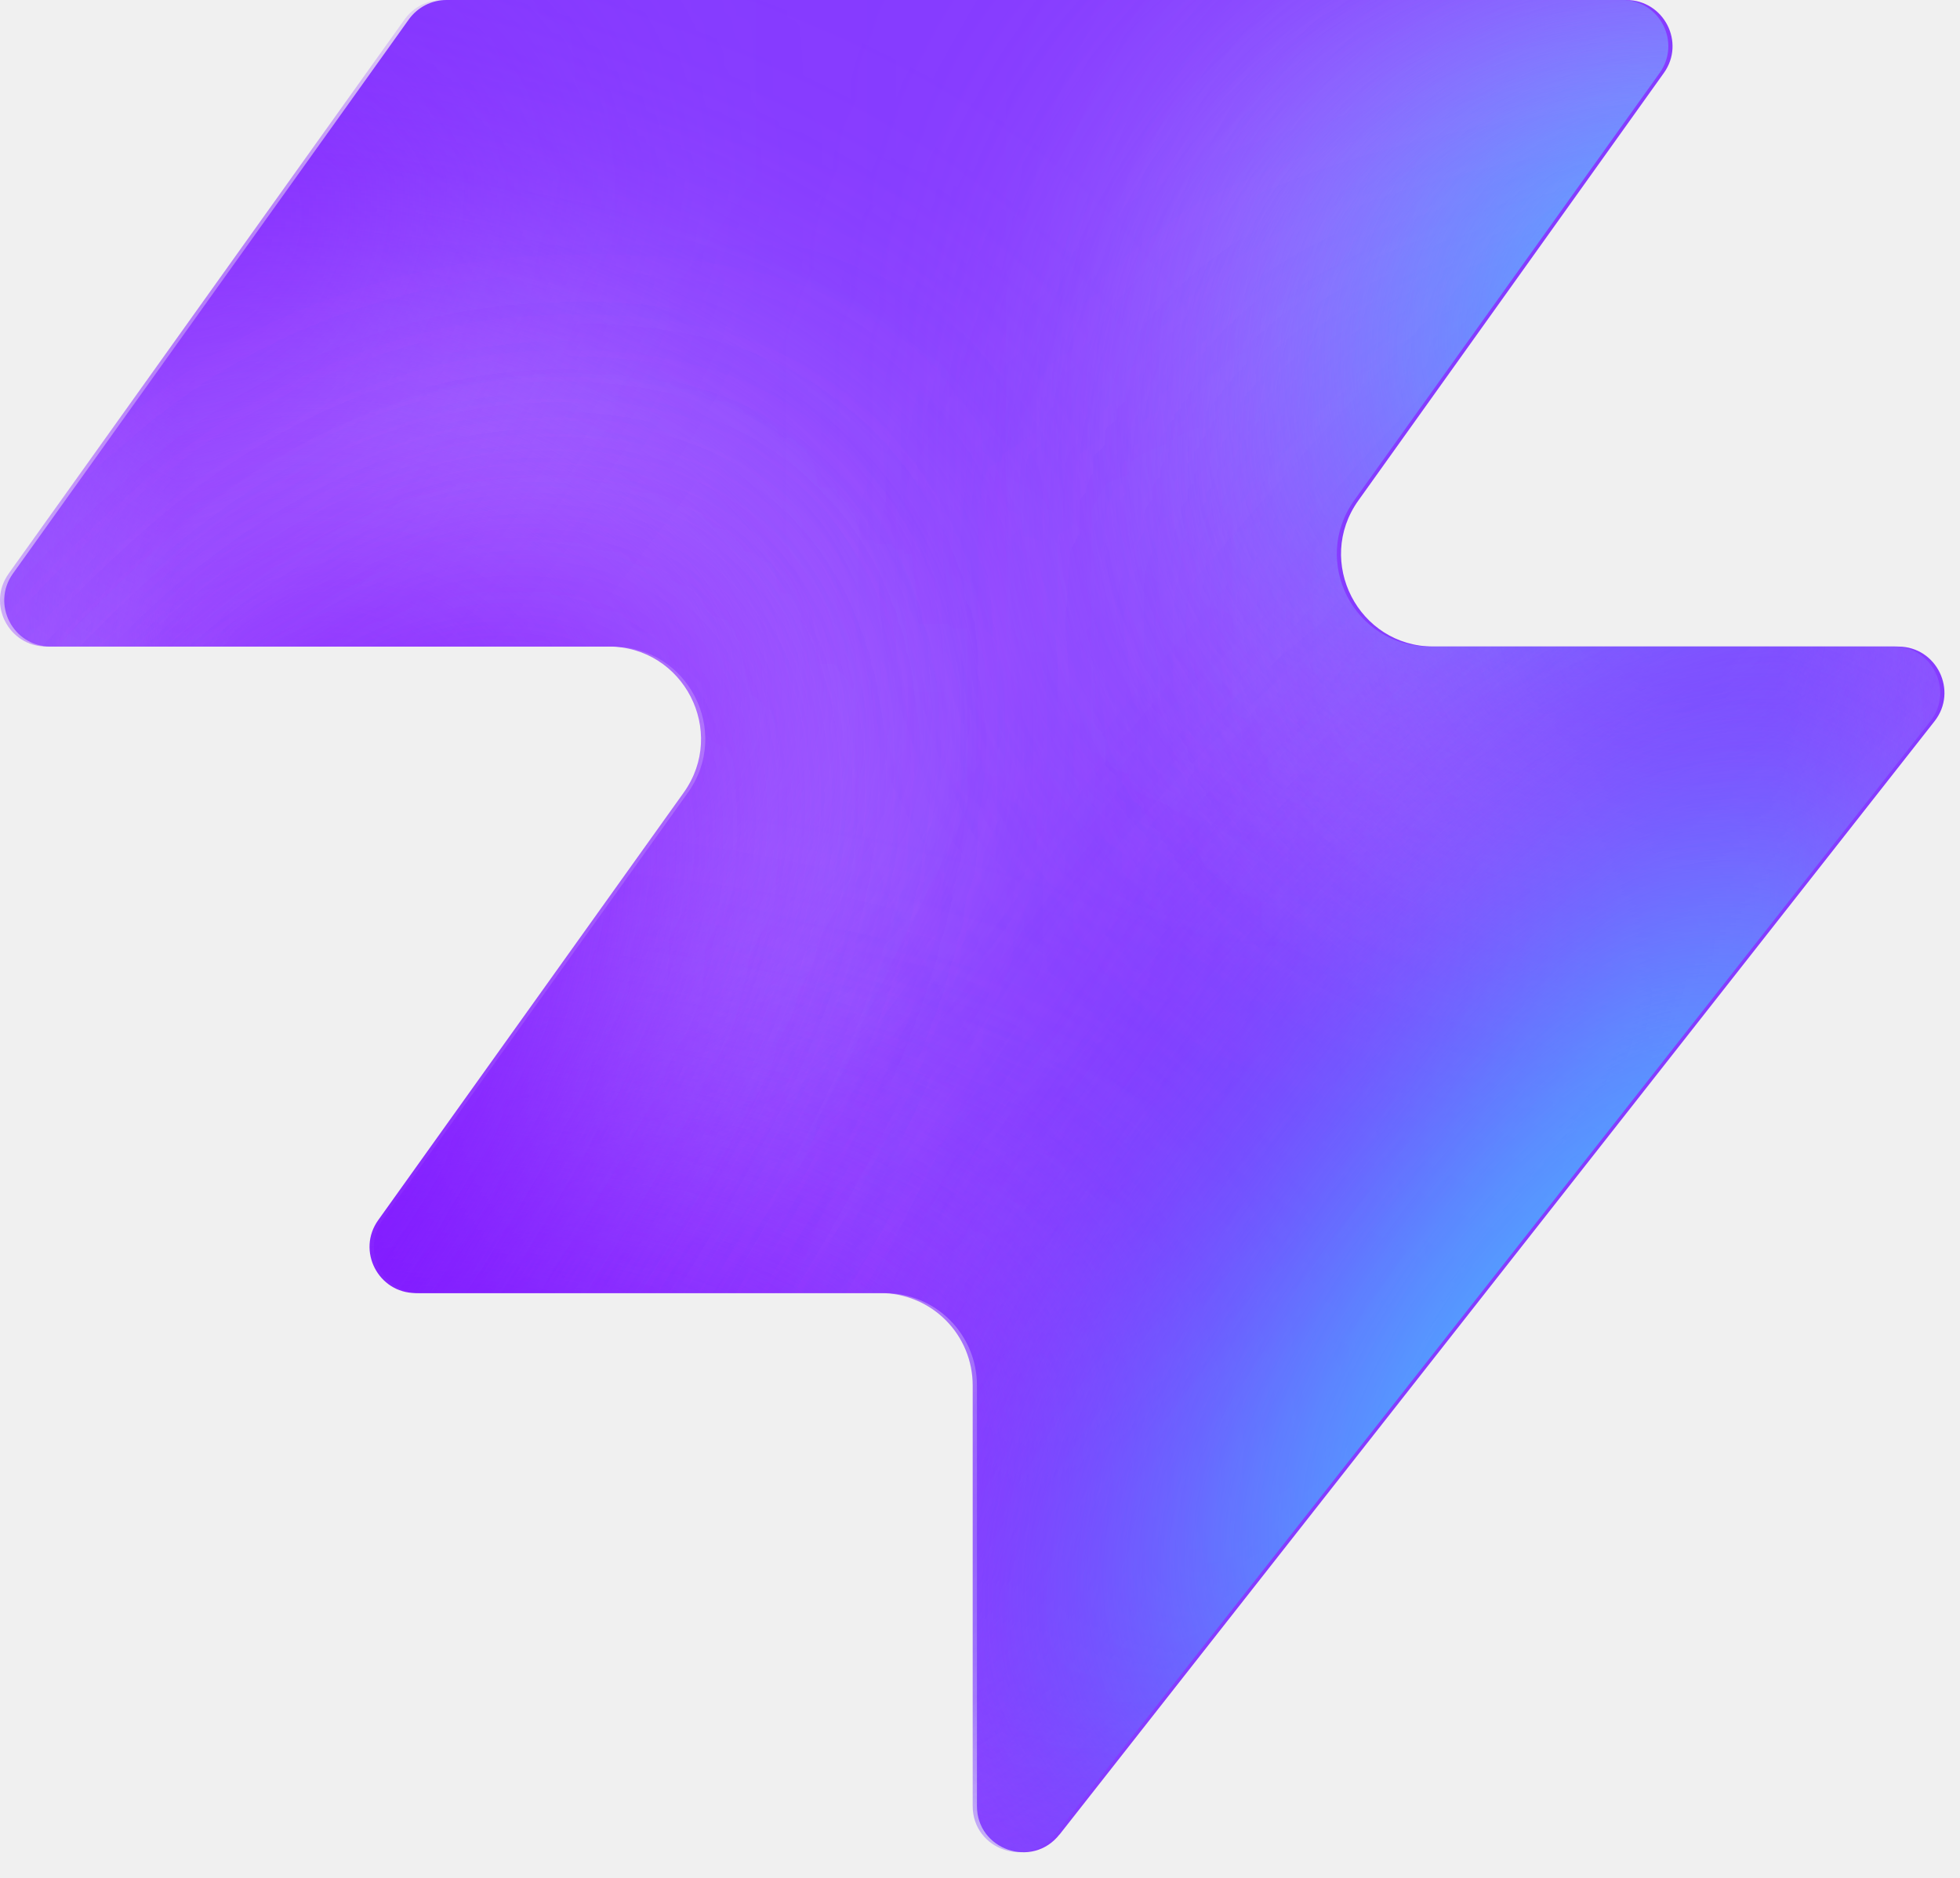
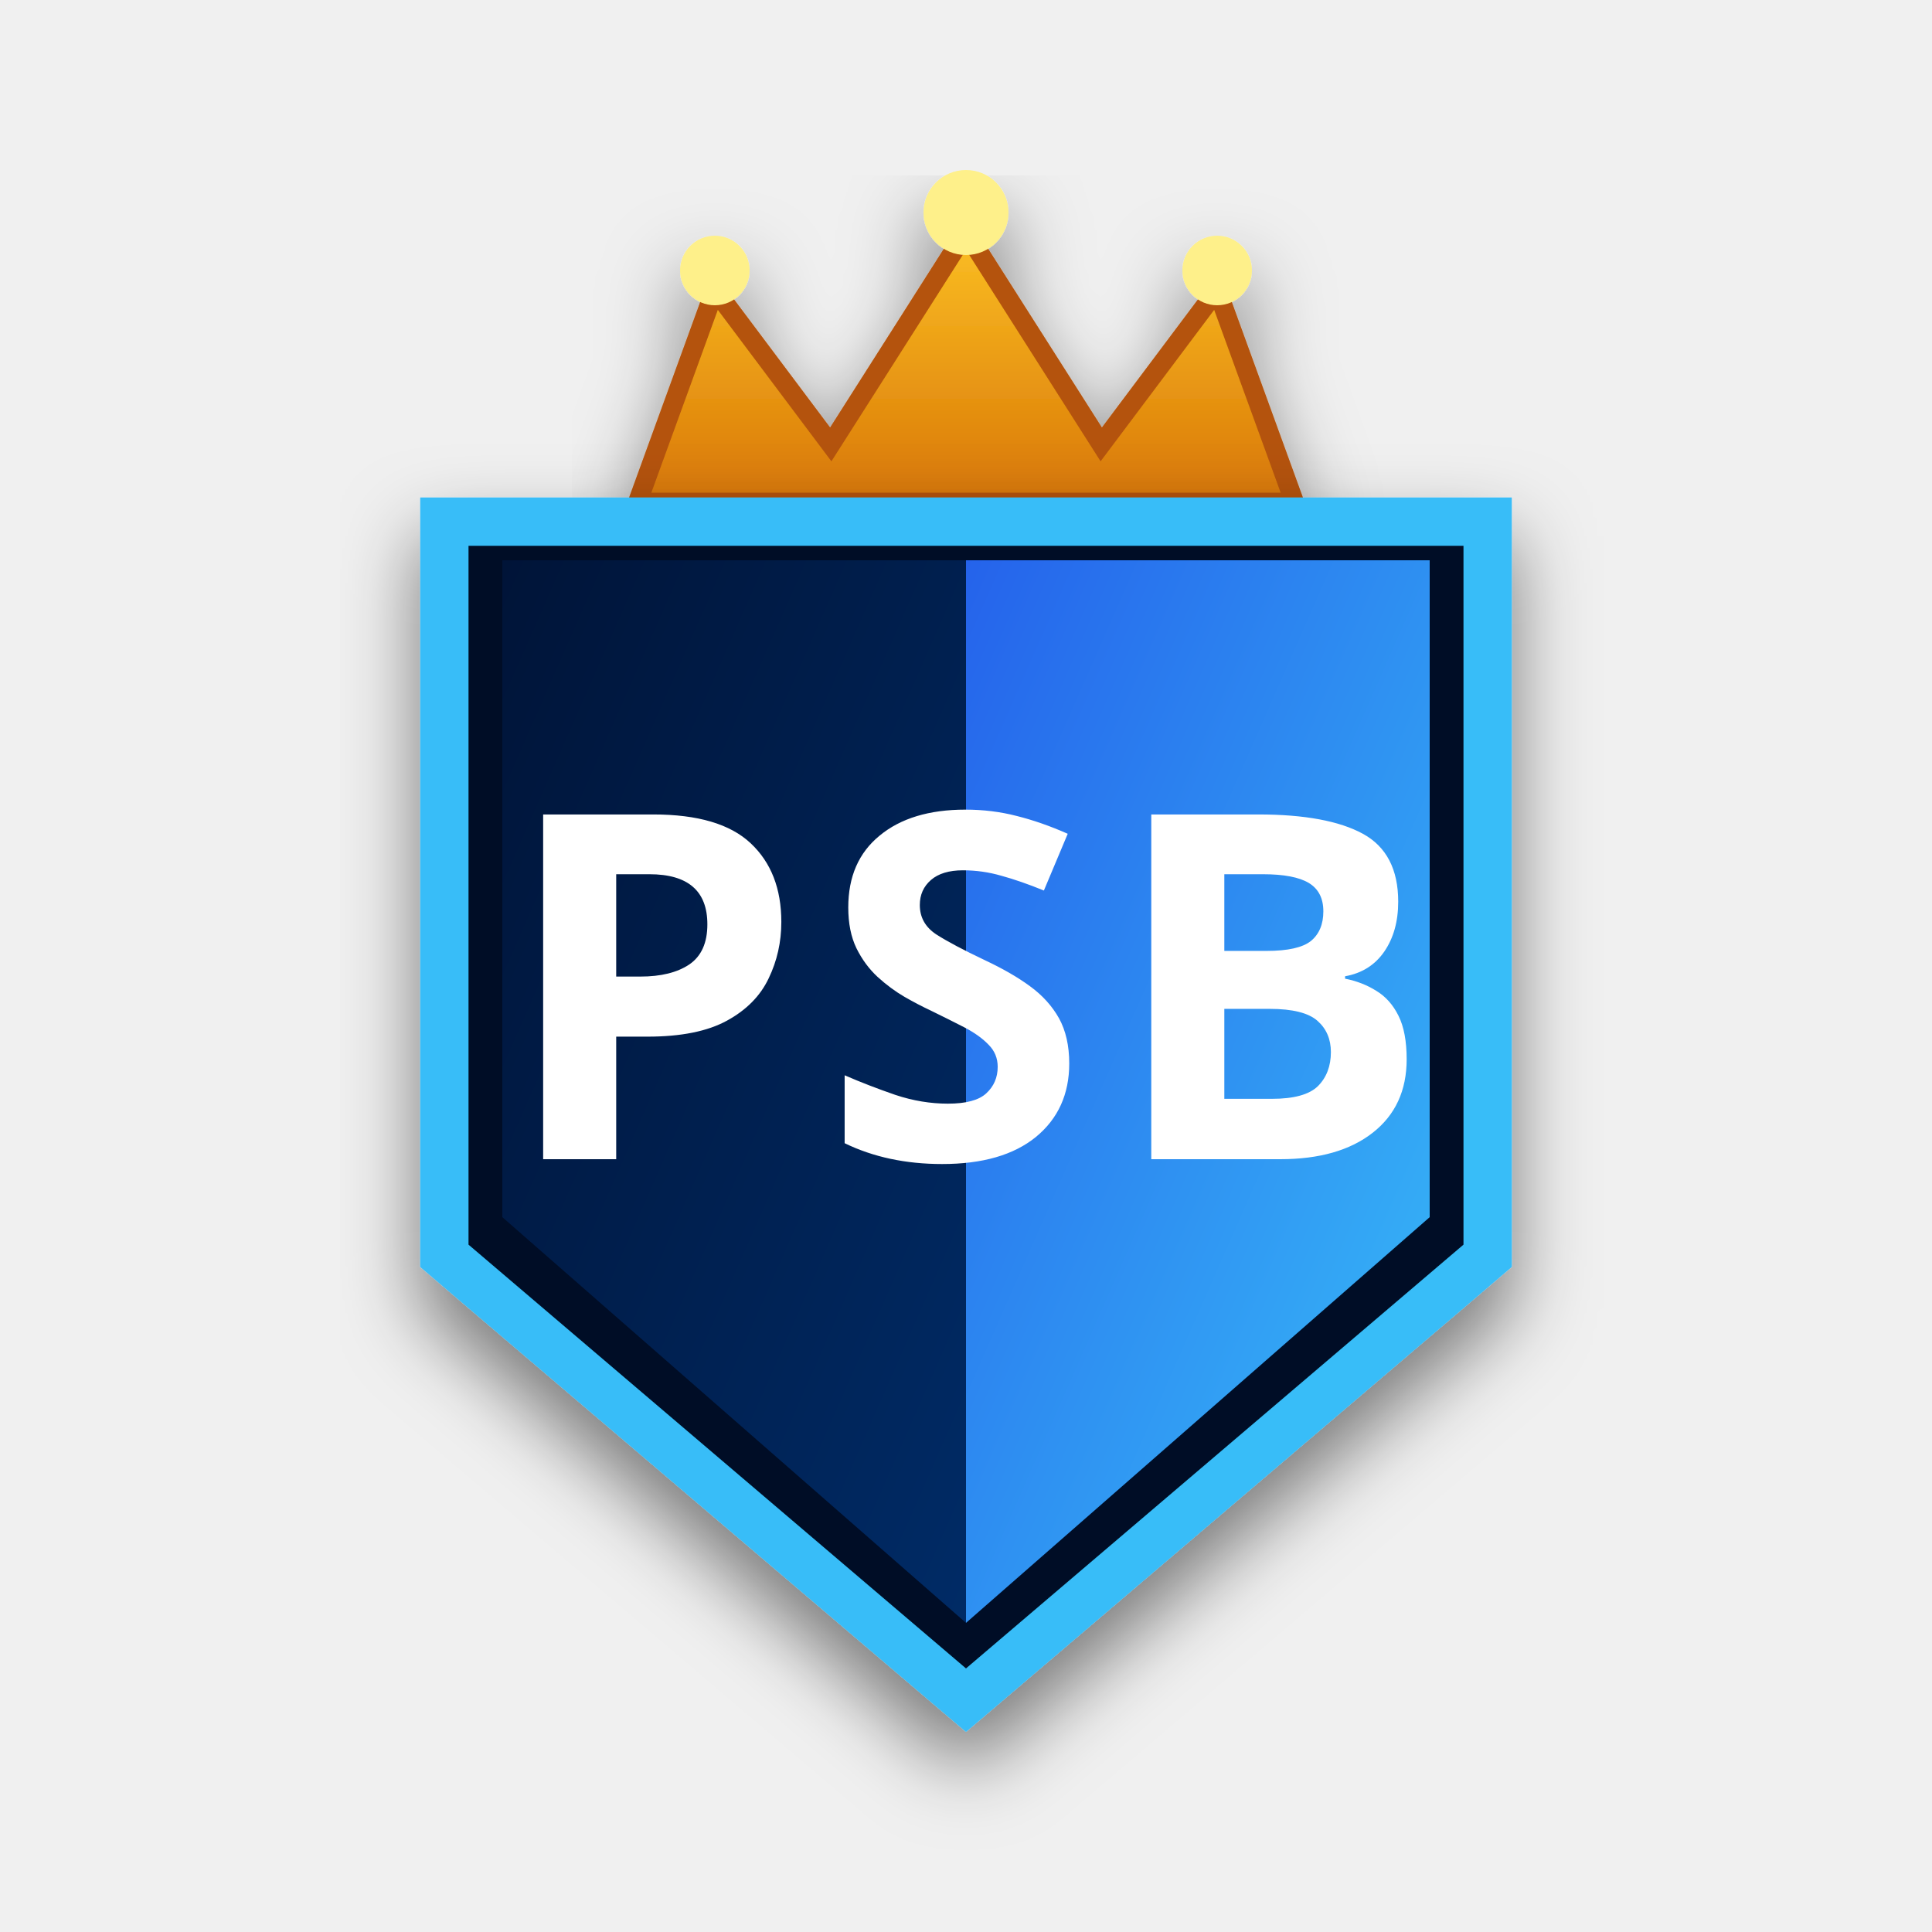
- <svg xmlns="http://www.w3.org/2000/svg" width="48" height="46" fill="none" viewBox="0 0 48 46">
-   <path fill="#863bff" d="M25.946 44.938c-.664.845-2.021.375-2.021-.698V33.937a2.26 2.26 0 0 0-2.262-2.262H10.287c-.92 0-1.456-1.04-.92-1.788l7.48-10.471c1.07-1.497 0-3.578-1.842-3.578H1.237c-.92 0-1.456-1.04-.92-1.788L10.013.474c.214-.297.556-.474.92-.474h28.894c.92 0 1.456 1.04.92 1.788l-7.48 10.471c-1.07 1.498 0 3.579 1.842 3.579h11.377c.943 0 1.473 1.088.89 1.83L25.947 44.94z" style="fill:#863bff;fill:color(display-p3 .525 .23 1);fill-opacity:1" />
-   <mask id="a" width="48" height="46" x="0" y="0" maskUnits="userSpaceOnUse" style="mask-type:alpha">
-     <path fill="#000" d="M25.842 44.938c-.664.844-2.021.375-2.021-.698V33.937a2.26 2.26 0 0 0-2.262-2.262H10.183c-.92 0-1.456-1.04-.92-1.788l7.48-10.471c1.07-1.498 0-3.579-1.842-3.579H1.133c-.92 0-1.456-1.04-.92-1.787L9.91.473c.214-.297.556-.474.92-.474h28.894c.92 0 1.456 1.04.92 1.788l-7.48 10.471c-1.07 1.498 0 3.578 1.842 3.578h11.377c.943 0 1.473 1.088.89 1.832L25.843 44.94z" style="fill:#000;fill-opacity:1" />
-   </mask>
-   <g mask="url(#a)">
-     <g filter="url(#b)">
-       <ellipse cx="5.508" cy="14.704" fill="#ede6ff" rx="5.508" ry="14.704" style="fill:#ede6ff;fill:color(display-p3 .927 .903 1);fill-opacity:1" transform="matrix(.00324 1 1 -.00324 -4.47 31.516)" />
-     </g>
-     <g filter="url(#c)">
-       <ellipse cx="10.399" cy="29.851" fill="#ede6ff" rx="10.399" ry="29.851" style="fill:#ede6ff;fill:color(display-p3 .927 .903 1);fill-opacity:1" transform="matrix(.00324 1 1 -.00324 -39.328 7.883)" />
-     </g>
-     <g filter="url(#d)">
-       <ellipse cx="5.508" cy="30.487" fill="#7e14ff" rx="5.508" ry="30.487" style="fill:#7e14ff;fill:color(display-p3 .492 .077 1);fill-opacity:1" transform="rotate(89.814 -25.913 -14.639)scale(1 -1)" />
-     </g>
-     <g filter="url(#e)">
-       <ellipse cx="5.508" cy="30.599" fill="#7e14ff" rx="5.508" ry="30.599" style="fill:#7e14ff;fill:color(display-p3 .492 .077 1);fill-opacity:1" transform="rotate(89.814 -32.644 -3.334)scale(1 -1)" />
-     </g>
-     <g filter="url(#f)">
-       <ellipse cx="5.508" cy="30.599" fill="#7e14ff" rx="5.508" ry="30.599" style="fill:#7e14ff;fill:color(display-p3 .492 .077 1);fill-opacity:1" transform="matrix(.00324 1 1 -.00324 -34.34 30.47)" />
-     </g>
-     <g filter="url(#g)">
-       <ellipse cx="14.072" cy="22.078" fill="#ede6ff" rx="14.072" ry="22.078" style="fill:#ede6ff;fill:color(display-p3 .927 .903 1);fill-opacity:1" transform="rotate(93.35 24.506 48.493)scale(-1 1)" />
-     </g>
-     <g filter="url(#h)">
-       <ellipse cx="3.47" cy="21.501" fill="#7e14ff" rx="3.47" ry="21.501" style="fill:#7e14ff;fill:color(display-p3 .492 .077 1);fill-opacity:1" transform="rotate(89.009 28.708 47.59)scale(-1 1)" />
-     </g>
-     <g filter="url(#i)">
-       <ellipse cx="3.47" cy="21.501" fill="#7e14ff" rx="3.47" ry="21.501" style="fill:#7e14ff;fill:color(display-p3 .492 .077 1);fill-opacity:1" transform="rotate(89.009 28.708 47.59)scale(-1 1)" />
-     </g>
-     <g filter="url(#j)">
-       <ellipse cx=".387" cy="8.972" fill="#7e14ff" rx="4.407" ry="29.108" style="fill:#7e14ff;fill:color(display-p3 .492 .077 1);fill-opacity:1" transform="rotate(39.51 .387 8.972)" />
-     </g>
-     <g filter="url(#k)">
-       <ellipse cx="47.523" cy="-6.092" fill="#7e14ff" rx="4.407" ry="29.108" style="fill:#7e14ff;fill:color(display-p3 .492 .077 1);fill-opacity:1" transform="rotate(37.892 47.523 -6.092)" />
-     </g>
-     <g filter="url(#l)">
-       <ellipse cx="41.412" cy="6.333" fill="#47bfff" rx="5.971" ry="9.665" style="fill:#47bfff;fill:color(display-p3 .28 .748 1);fill-opacity:1" transform="rotate(37.892 41.412 6.333)" />
-     </g>
-     <g filter="url(#m)">
-       <ellipse cx="-1.879" cy="38.332" fill="#7e14ff" rx="4.407" ry="29.108" style="fill:#7e14ff;fill:color(display-p3 .492 .077 1);fill-opacity:1" transform="rotate(37.892 -1.88 38.332)" />
-     </g>
-     <g filter="url(#n)">
-       <ellipse cx="-1.879" cy="38.332" fill="#7e14ff" rx="4.407" ry="29.108" style="fill:#7e14ff;fill:color(display-p3 .492 .077 1);fill-opacity:1" transform="rotate(37.892 -1.88 38.332)" />
-     </g>
-     <g filter="url(#o)">
-       <ellipse cx="35.651" cy="29.907" fill="#7e14ff" rx="4.407" ry="29.108" style="fill:#7e14ff;fill:color(display-p3 .492 .077 1);fill-opacity:1" transform="rotate(37.892 35.651 29.907)" />
-     </g>
-     <g filter="url(#p)">
-       <ellipse cx="38.418" cy="32.4" fill="#47bfff" rx="5.971" ry="15.297" style="fill:#47bfff;fill:color(display-p3 .28 .748 1);fill-opacity:1" transform="rotate(37.892 38.418 32.4)" />
-     </g>
-   </g>
+ <svg xmlns="http://www.w3.org/2000/svg" viewBox="0 0 100 100" width="100%" height="100%">
  <defs>
-     <filter id="b" width="60.045" height="41.654" x="-19.77" y="16.149" color-interpolation-filters="sRGB" filterUnits="userSpaceOnUse">
-       <feFlood flood-opacity="0" result="BackgroundImageFix" />
-       <feBlend in="SourceGraphic" in2="BackgroundImageFix" result="shape" />
-       <feGaussianBlur result="effect1_foregroundBlur_2002_17158" stdDeviation="7.659" />
-     </filter>
-     <filter id="c" width="90.34" height="51.437" x="-54.613" y="-7.533" color-interpolation-filters="sRGB" filterUnits="userSpaceOnUse">
-       <feFlood flood-opacity="0" result="BackgroundImageFix" />
-       <feBlend in="SourceGraphic" in2="BackgroundImageFix" result="shape" />
-       <feGaussianBlur result="effect1_foregroundBlur_2002_17158" stdDeviation="7.659" />
-     </filter>
-     <filter id="d" width="79.355" height="29.4" x="-49.64" y="2.03" color-interpolation-filters="sRGB" filterUnits="userSpaceOnUse">
-       <feFlood flood-opacity="0" result="BackgroundImageFix" />
-       <feBlend in="SourceGraphic" in2="BackgroundImageFix" result="shape" />
-       <feGaussianBlur result="effect1_foregroundBlur_2002_17158" stdDeviation="4.596" />
-     </filter>
-     <filter id="e" width="79.579" height="29.4" x="-45.045" y="20.029" color-interpolation-filters="sRGB" filterUnits="userSpaceOnUse">
-       <feFlood flood-opacity="0" result="BackgroundImageFix" />
-       <feBlend in="SourceGraphic" in2="BackgroundImageFix" result="shape" />
-       <feGaussianBlur result="effect1_foregroundBlur_2002_17158" stdDeviation="4.596" />
-     </filter>
-     <filter id="f" width="79.579" height="29.4" x="-43.513" y="21.178" color-interpolation-filters="sRGB" filterUnits="userSpaceOnUse">
-       <feFlood flood-opacity="0" result="BackgroundImageFix" />
-       <feBlend in="SourceGraphic" in2="BackgroundImageFix" result="shape" />
-       <feGaussianBlur result="effect1_foregroundBlur_2002_17158" stdDeviation="4.596" />
-     </filter>
-     <filter id="g" width="74.749" height="58.852" x="15.756" y="-17.901" color-interpolation-filters="sRGB" filterUnits="userSpaceOnUse">
-       <feFlood flood-opacity="0" result="BackgroundImageFix" />
-       <feBlend in="SourceGraphic" in2="BackgroundImageFix" result="shape" />
-       <feGaussianBlur result="effect1_foregroundBlur_2002_17158" stdDeviation="7.659" />
-     </filter>
-     <filter id="h" width="61.377" height="25.362" x="23.548" y="2.284" color-interpolation-filters="sRGB" filterUnits="userSpaceOnUse">
-       <feFlood flood-opacity="0" result="BackgroundImageFix" />
-       <feBlend in="SourceGraphic" in2="BackgroundImageFix" result="shape" />
-       <feGaussianBlur result="effect1_foregroundBlur_2002_17158" stdDeviation="4.596" />
-     </filter>
-     <filter id="i" width="61.377" height="25.362" x="23.548" y="2.284" color-interpolation-filters="sRGB" filterUnits="userSpaceOnUse">
-       <feFlood flood-opacity="0" result="BackgroundImageFix" />
-       <feBlend in="SourceGraphic" in2="BackgroundImageFix" result="shape" />
-       <feGaussianBlur result="effect1_foregroundBlur_2002_17158" stdDeviation="4.596" />
-     </filter>
-     <filter id="j" width="56.045" height="63.649" x="-27.636" y="-22.853" color-interpolation-filters="sRGB" filterUnits="userSpaceOnUse">
-       <feFlood flood-opacity="0" result="BackgroundImageFix" />
-       <feBlend in="SourceGraphic" in2="BackgroundImageFix" result="shape" />
-       <feGaussianBlur result="effect1_foregroundBlur_2002_17158" stdDeviation="4.596" />
-     </filter>
-     <filter id="k" width="54.814" height="64.646" x="20.116" y="-38.415" color-interpolation-filters="sRGB" filterUnits="userSpaceOnUse">
-       <feFlood flood-opacity="0" result="BackgroundImageFix" />
-       <feBlend in="SourceGraphic" in2="BackgroundImageFix" result="shape" />
-       <feGaussianBlur result="effect1_foregroundBlur_2002_17158" stdDeviation="4.596" />
-     </filter>
-     <filter id="l" width="33.541" height="35.313" x="24.641" y="-11.323" color-interpolation-filters="sRGB" filterUnits="userSpaceOnUse">
-       <feFlood flood-opacity="0" result="BackgroundImageFix" />
-       <feBlend in="SourceGraphic" in2="BackgroundImageFix" result="shape" />
-       <feGaussianBlur result="effect1_foregroundBlur_2002_17158" stdDeviation="4.596" />
-     </filter>
-     <filter id="m" width="54.814" height="64.646" x="-29.286" y="6.009" color-interpolation-filters="sRGB" filterUnits="userSpaceOnUse">
-       <feFlood flood-opacity="0" result="BackgroundImageFix" />
-       <feBlend in="SourceGraphic" in2="BackgroundImageFix" result="shape" />
-       <feGaussianBlur result="effect1_foregroundBlur_2002_17158" stdDeviation="4.596" />
-     </filter>
-     <filter id="n" width="54.814" height="64.646" x="-29.286" y="6.009" color-interpolation-filters="sRGB" filterUnits="userSpaceOnUse">
-       <feFlood flood-opacity="0" result="BackgroundImageFix" />
-       <feBlend in="SourceGraphic" in2="BackgroundImageFix" result="shape" />
-       <feGaussianBlur result="effect1_foregroundBlur_2002_17158" stdDeviation="4.596" />
-     </filter>
-     <filter id="o" width="54.814" height="64.646" x="8.244" y="-2.416" color-interpolation-filters="sRGB" filterUnits="userSpaceOnUse">
-       <feFlood flood-opacity="0" result="BackgroundImageFix" />
-       <feBlend in="SourceGraphic" in2="BackgroundImageFix" result="shape" />
-       <feGaussianBlur result="effect1_foregroundBlur_2002_17158" stdDeviation="4.596" />
-     </filter>
-     <filter id="p" width="39.409" height="43.623" x="18.713" y="10.588" color-interpolation-filters="sRGB" filterUnits="userSpaceOnUse">
-       <feFlood flood-opacity="0" result="BackgroundImageFix" />
-       <feBlend in="SourceGraphic" in2="BackgroundImageFix" result="shape" />
-       <feGaussianBlur result="effect1_foregroundBlur_2002_17158" stdDeviation="4.596" />
+     <linearGradient id="shieldLeft" x1="0%" y1="0%" x2="100%" y2="100%">
+       <stop offset="0%" stop-color="#001438" />
+       <stop offset="100%" stop-color="#002b66" />
+     </linearGradient>
+     <linearGradient id="shieldRight" x1="0%" y1="0%" x2="100%" y2="100%">
+       <stop offset="0%" stop-color="#2563eb" />
+       <stop offset="100%" stop-color="#38bdf8" />
+     </linearGradient>
+     <linearGradient id="crownGrad" x1="0%" y1="0%" x2="0%" y2="100%">
+       <stop offset="0%" stop-color="#fbbf24" />
+       <stop offset="100%" stop-color="#d97706" />
+     </linearGradient>
+     <filter id="shadow" x="-10%" y="-10%" width="130%" height="130%">
+       <feDropShadow dx="0" dy="2" stdDeviation="2" flood-opacity="0.5" />
    </filter>
  </defs>
+   <g filter="url(#shadow)">
+     <path d="M 33 26 L 37 15 L 43 23 L 50 12 L 57 23 L 63 15 L 67 26 Z" fill="url(#crownGrad)" stroke="#b45309" stroke-width="1" />
+     <circle cx="37" cy="14" r="1.8" fill="#fef08a" />
+     <circle cx="50" cy="11" r="2.2" fill="#fef08a" />
+     <circle cx="63" cy="14" r="1.8" fill="#fef08a" />
+   </g>
+   <path d="M 23 27 L 77 27 L 77 65 L 50 88 L 23 65 Z" fill="#001026" stroke="#38bdf8" stroke-width="2.5" filter="url(#shadow)" />
+   <path d="M 26 29 L 50 29 L 50 84 L 26 63 Z" fill="url(#shieldLeft)" />
+   <path d="M 50 29 L 74 29 L 74 63 L 50 84 Z" fill="url(#shieldRight)" />
+   <text x="50" y="60" font-family="'Arial Black', 'Impact', sans-serif" font-size="25" font-weight="900" fill="#ffffff" text-anchor="middle" letter-spacing="1">PSB</text>
</svg>
